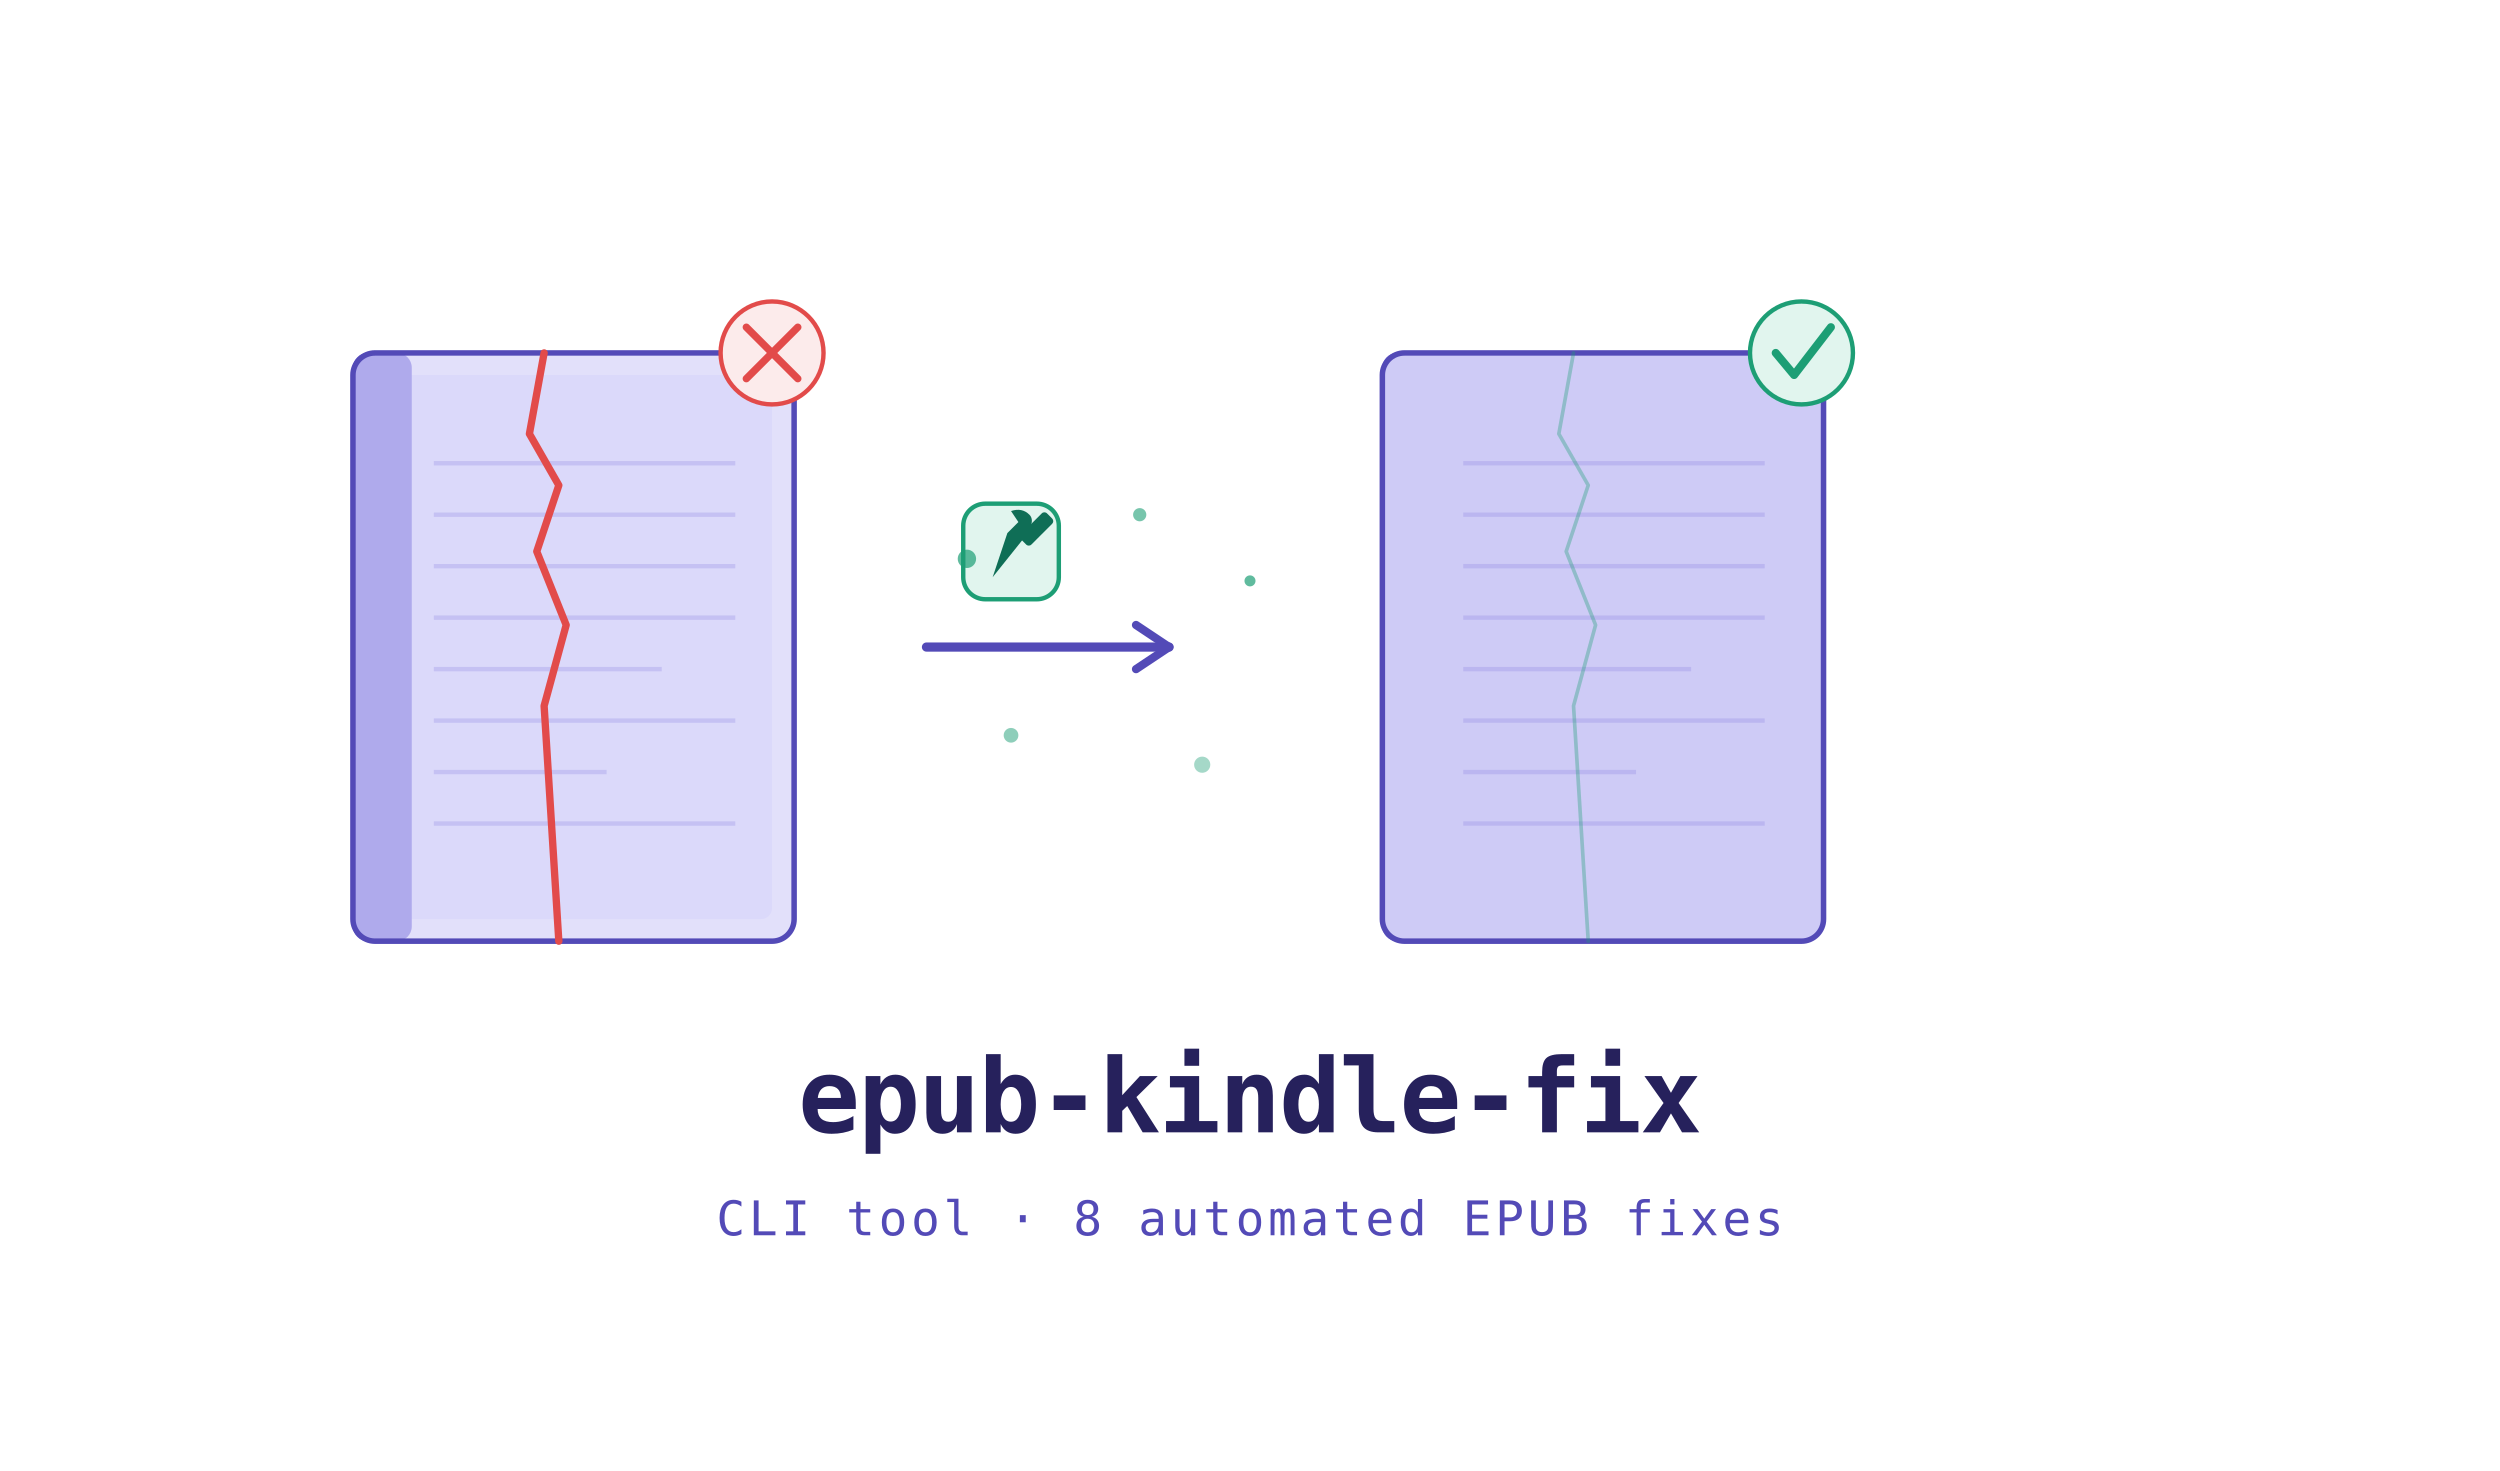
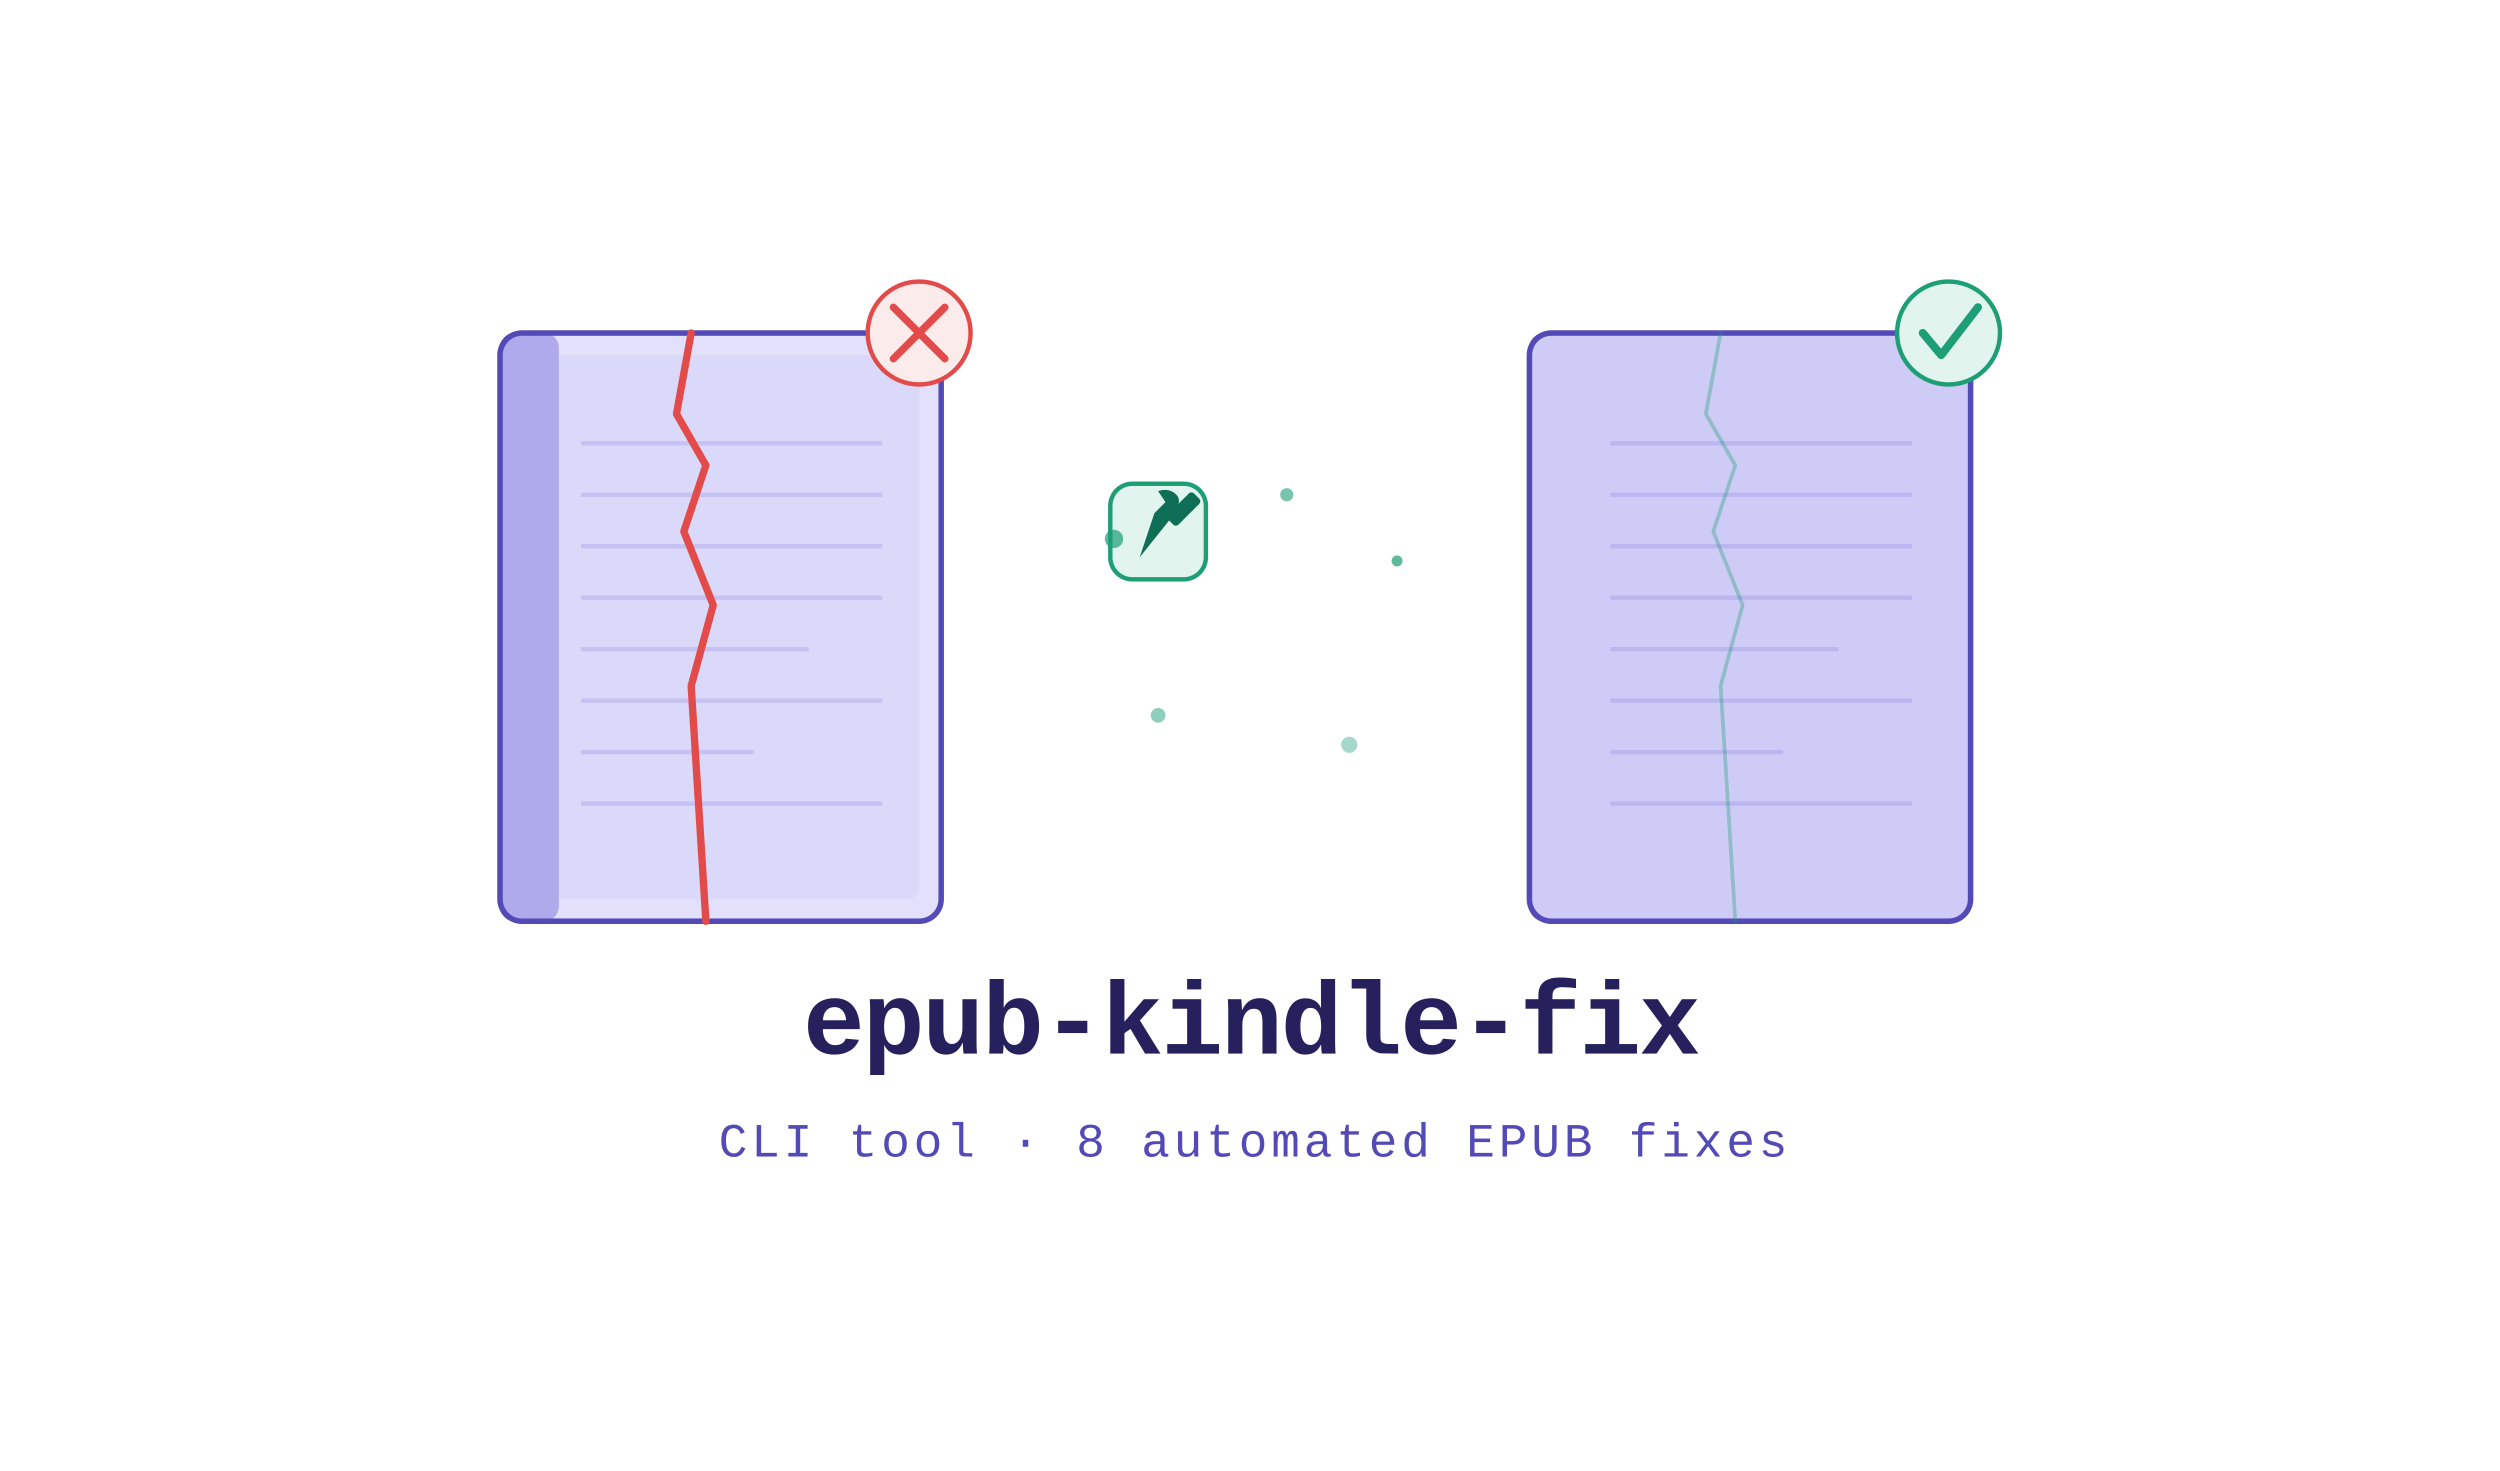
- <svg xmlns="http://www.w3.org/2000/svg" width="1360" height="800" viewBox="0 0 680 400">
+ <svg xmlns="http://www.w3.org/2000/svg" id="Layer_1" version="1.1" viewBox="0 0 1360 800">
  <defs>
-     <marker id="arrow" viewBox="0 0 10 10" refX="8" refY="5" markerWidth="6" markerHeight="6" orient="auto-start-reverse">
-       <path d="M2 1L8 5L2 9" fill="none" stroke="context-stroke" stroke-width="1.5" stroke-linecap="round" stroke-linejoin="round" />
-     </marker>
    <style>
-       .book-cover    { fill: #CECBF6; stroke: #534AB7; }
-       .book-pages    { fill: #EEEDFE; }
-       .book-spine    { fill: #7F77DD; }
-       .crack         { stroke: #E24B4A; }
-       .crack-fixed   { stroke: #1D9E75; }
-       .checkmark     { stroke: #1D9E75; }
-       .badge-bg      { fill: #E1F5EE; stroke: #1D9E75; }
-       .badge-text    { fill: #0F6E56; }
-       .arrow-ok      { stroke: #534AB7; }
-       .label-main    { fill: #26215C; }
-       .label-sub     { fill: #534AB7; }
-       .particle      { fill: #1D9E75; }
-       .scan-line     { stroke: #AFA9EC; }
+       .st0 {
+         fill: #26215c;
+         font-family: CourierNewPS-BoldMT, 'Courier New';
+         font-size: 56px;
+         font-weight: 700;
+         letter-spacing: -.02em;
+       }
+ 
+       .st0, .st1, .st2, .st3, .st4, .st5, .st6, .st7, .st8 {
+         isolation: isolate;
+       }
+ 
+       .st9, .st1, .st2, .st10, .st11, .st6, .st12 {
+         fill: none;
+       }
+ 
+       .st9, .st2, .st11 {
+         stroke-linejoin: round;
+       }
+ 
+       .st9, .st2, .st11, .st12 {
+         stroke-linecap: round;
+       }
+ 
+       .st9, .st13, .st12 {
+         stroke: #e24b4a;
+       }
+ 
+       .st9, .st12 {
+         stroke-width: 4px;
+       }
+ 
+       .st1, .st3 {
+         opacity: .5;
+       }
+ 
+       .st1, .st13, .st6, .st14, .st12, .st15, .st16 {
+         stroke-miterlimit: 8;
+       }
+ 
+       .st1, .st13, .st6, .st15 {
+         stroke-width: 2.4px;
+       }
+ 
+       .st1, .st6 {
+         stroke: #afa9ec;
+       }
+ 
+       .st2 {
+         opacity: .35;
+         stroke-width: 2px;
+       }
+ 
+       .st2, .st11, .st15 {
+         stroke: #1d9e75;
+       }
+ 
+       .st17 {
+         fill: #eeedfe;
+       }
+ 
+       .st3, .st4, .st7, .st8 {
+         fill: #1d9e75;
+       }
+ 
+       .st4, .st6 {
+         opacity: .6;
+       }
+ 
+       .st13 {
+         fill: #fcebeb;
+       }
+ 
+       .st18 {
+         fill: #0f6e56;
+       }
+ 
+       .st5 {
+         fill: #534ab7;
+         font-family: CourierNewPSMT, 'Courier New';
+         font-size: 26px;
+         letter-spacing: .08em;
+       }
+ 
+       .st11 {
+         stroke-width: 4.4px;
+       }
+ 
+       .st7 {
+         opacity: .7;
+       }
+ 
+       .st19 {
+         fill: #7f77dd;
+       }
+ 
+       .st14, .st16 {
+         fill: #cecbf6;
+         stroke: #534ab7;
+         stroke-width: 3px;
+       }
+ 
+       .st15 {
+         fill: #e1f5ee;
+       }
+ 
+       .st16 {
+         fill-opacity: .6;
+       }
+ 
+       .st8 {
+         opacity: .4;
+       }
    </style>
  </defs>
-   <rect x="102" y="102" width="108" height="148" rx="3" class="book-pages" />
-   <rect x="96" y="96" width="16" height="160" rx="4" class="book-spine" />
-   <rect x="96" y="96" width="120" height="160" rx="6" class="book-cover" stroke-width="1.5" fill-opacity="0.6" />
-   <line x1="118" y1="126" x2="200" y2="126" stroke-width="1.2" class="scan-line" opacity="0.5" />
-   <line x1="118" y1="140" x2="200" y2="140" stroke-width="1.2" class="scan-line" opacity="0.5" />
-   <line x1="118" y1="154" x2="200" y2="154" stroke-width="1.2" class="scan-line" opacity="0.5" />
-   <line x1="118" y1="168" x2="200" y2="168" stroke-width="1.2" class="scan-line" opacity="0.5" />
-   <line x1="118" y1="182" x2="180" y2="182" stroke-width="1.2" class="scan-line" opacity="0.5" />
-   <line x1="118" y1="196" x2="200" y2="196" stroke-width="1.2" class="scan-line" opacity="0.5" />
-   <line x1="118" y1="210" x2="165" y2="210" stroke-width="1.2" class="scan-line" opacity="0.5" />
-   <line x1="118" y1="224" x2="200" y2="224" stroke-width="1.2" class="scan-line" opacity="0.5" />
-   <path d="M148 96 L144 118 L152 132 L146 150 L154 170 L148 192 L152 256" class="crack" stroke-width="2" fill="none" stroke-linecap="round" stroke-linejoin="round" />
-   <circle cx="210" cy="96" r="14" fill="#FCEBEB" stroke="#E24B4A" stroke-width="1.2" />
-   <line x1="203" y1="89" x2="217" y2="103" stroke="#E24B4A" stroke-width="2" stroke-linecap="round" />
-   <line x1="217" y1="89" x2="203" y2="103" stroke="#E24B4A" stroke-width="2" stroke-linecap="round" />
-   <path d="M252 176 Q310 176 318 176" class="arrow-ok" stroke-width="2.5" fill="none" stroke-linecap="round" marker-end="url(#arrow)" />
-   <g transform="translate(275,150)">
-     <rect x="-13" y="-13" width="26" height="26" rx="6" class="badge-bg" stroke-width="1.2" />
-     <path d="M-5 7 L3 -3 Q7 -8 5 -10 Q3 -12 0 -11 L2 -8 L-1 -5 Z" class="badge-text" stroke="none" />
-     <rect x="2" y="-4" width="10" height="4" rx="1" transform="rotate(-45 2 -4)" class="badge-text" stroke="none" />
+   <path class="st10" d="" />
+   <path class="st10" d="M1272,880" marker-end="url(#arrow)" />
+   <g>
+     <g>
+       <rect class="st17" x="284" y="193.16" width="216" height="296" rx="6" ry="6" />
+       <rect class="st19" x="272" y="181.16" width="32" height="320" rx="8" ry="8" />
+       <rect class="st16" x="272" y="181.16" width="240" height="320" rx="12" ry="12" />
+       <line class="st1" x1="316" y1="241.16" x2="480" y2="241.16" />
+       <line class="st1" x1="316" y1="269.16" x2="480" y2="269.16" />
+       <line class="st1" x1="316" y1="297.16" x2="480" y2="297.16" />
+       <line class="st1" x1="316" y1="325.16" x2="480" y2="325.16" />
+       <line class="st1" x1="316" y1="353.16" x2="440" y2="353.16" />
+       <line class="st1" x1="316" y1="381.16" x2="480" y2="381.16" />
+       <line class="st1" x1="316" y1="409.16" x2="410" y2="409.16" />
+       <line class="st1" x1="316" y1="437.16" x2="480" y2="437.16" />
+       <path class="st9" d="M376,181.16l-8,44,16,28-12,36,16,40-12,44,8,128" />
+       <circle class="st13" cx="500" cy="181.16" r="28" />
+       <line class="st12" x1="486" y1="167.16" x2="514" y2="195.16" />
+       <line class="st12" x1="514" y1="167.16" x2="486" y2="195.16" />
+       <path class="st10" d="M698,329.16l18,12-18,12" />
+       <g>
+         <rect class="st15" x="604" y="263.16" width="52" height="52" rx="12" ry="12" />
+         <path class="st18" d="M620,303.16l16-20c5.33-6.67,6.67-11.33,4-14-2.67-2.67-6-3.33-10-2l4,6-6,6-8,24Z" />
+         <rect class="st18" x="633.9" y="272.92" width="20" height="8" rx="2" ry="2" transform="translate(-7.22 536.41) rotate(-45)" />
+       </g>
+       <rect class="st17" x="844" y="193.16" width="216" height="296" rx="6" ry="6" />
+       <rect class="st19" x="832" y="181.16" width="32" height="320" rx="8" ry="8" />
+       <rect class="st14" x="832" y="181.16" width="240" height="320" rx="12" ry="12" />
+       <line class="st6" x1="876" y1="241.16" x2="1040" y2="241.16" />
+       <line class="st6" x1="876" y1="269.16" x2="1040" y2="269.16" />
+       <line class="st6" x1="876" y1="297.16" x2="1040" y2="297.16" />
+       <line class="st6" x1="876" y1="325.16" x2="1040" y2="325.16" />
+       <line class="st6" x1="876" y1="353.16" x2="1000" y2="353.16" />
+       <line class="st6" x1="876" y1="381.16" x2="1040" y2="381.16" />
+       <line class="st6" x1="876" y1="409.16" x2="970" y2="409.16" />
+       <line class="st6" x1="876" y1="437.16" x2="1040" y2="437.16" />
+       <path class="st2" d="M936,181.16l-8,44,16,28-12,36,16,40-12,44,8,128" />
+       <circle class="st15" cx="1060" cy="181.16" r="28" />
+       <path class="st11" d="M1046,181.16l10,12,20-26" />
+       <circle class="st7" cx="606" cy="293.16" r="5" />
+       <circle class="st3" cx="630" cy="389.16" r="4" />
+       <circle class="st4" cx="700" cy="269.16" r="3.6" />
+       <circle class="st8" cx="734" cy="405.16" r="4.4" />
+       <circle class="st7" cx="760" cy="305.16" r="3" />
+     </g>
+     <g>
+       <text class="st0" transform="translate(436.84 573.16)">
+         <tspan x="0" y="0">epub-kindle-fix</tspan>
+       </text>
+       <text class="st5" transform="translate(390.94 629.16)">
+         <tspan x="0" y="0">CLI tool · 8 automated EPUB fixes</tspan>
+       </text>
+     </g>
  </g>
-   <rect x="382" y="102" width="108" height="148" rx="3" class="book-pages" />
-   <rect x="376" y="96" width="16" height="160" rx="4" class="book-spine" />
-   <rect x="376" y="96" width="120" height="160" rx="6" class="book-cover" stroke-width="1.5" />
-   <line x1="398" y1="126" x2="480" y2="126" stroke-width="1.2" class="scan-line" opacity="0.6" />
-   <line x1="398" y1="140" x2="480" y2="140" stroke-width="1.2" class="scan-line" opacity="0.6" />
-   <line x1="398" y1="154" x2="480" y2="154" stroke-width="1.2" class="scan-line" opacity="0.6" />
-   <line x1="398" y1="168" x2="480" y2="168" stroke-width="1.2" class="scan-line" opacity="0.6" />
-   <line x1="398" y1="182" x2="460" y2="182" stroke-width="1.2" class="scan-line" opacity="0.6" />
-   <line x1="398" y1="196" x2="480" y2="196" stroke-width="1.2" class="scan-line" opacity="0.6" />
-   <line x1="398" y1="210" x2="445" y2="210" stroke-width="1.2" class="scan-line" opacity="0.6" />
-   <line x1="398" y1="224" x2="480" y2="224" stroke-width="1.2" class="scan-line" opacity="0.6" />
-   <path d="M428 96 L424 118 L432 132 L426 150 L434 170 L428 192 L432 256" class="crack-fixed" stroke-width="1" fill="none" stroke-linecap="round" stroke-linejoin="round" opacity="0.35" />
-   <circle cx="490" cy="96" r="14" fill="#E1F5EE" stroke="#1D9E75" stroke-width="1.2" />
-   <path d="M483 96 L488 102 L498 89" class="checkmark" stroke-width="2.2" fill="none" stroke-linecap="round" stroke-linejoin="round" />
-   <circle cx="263" cy="152" r="2.5" class="particle" opacity="0.7" />
-   <circle cx="275" cy="200" r="2" class="particle" opacity="0.5" />
-   <circle cx="310" cy="140" r="1.8" class="particle" opacity="0.6" />
-   <circle cx="327" cy="208" r="2.2" class="particle" opacity="0.4" />
-   <circle cx="340" cy="158" r="1.5" class="particle" opacity="0.7" />
-   <text x="340" y="308" text-anchor="middle" font-family="monospace" font-size="28" font-weight="700" class="label-main" letter-spacing="-0.5">epub-kindle-fix</text>
-   <text x="340" y="336" text-anchor="middle" font-family="monospace" font-size="13" class="label-sub" letter-spacing="1">CLI tool · 8 automated EPUB fixes</text>
</svg>
